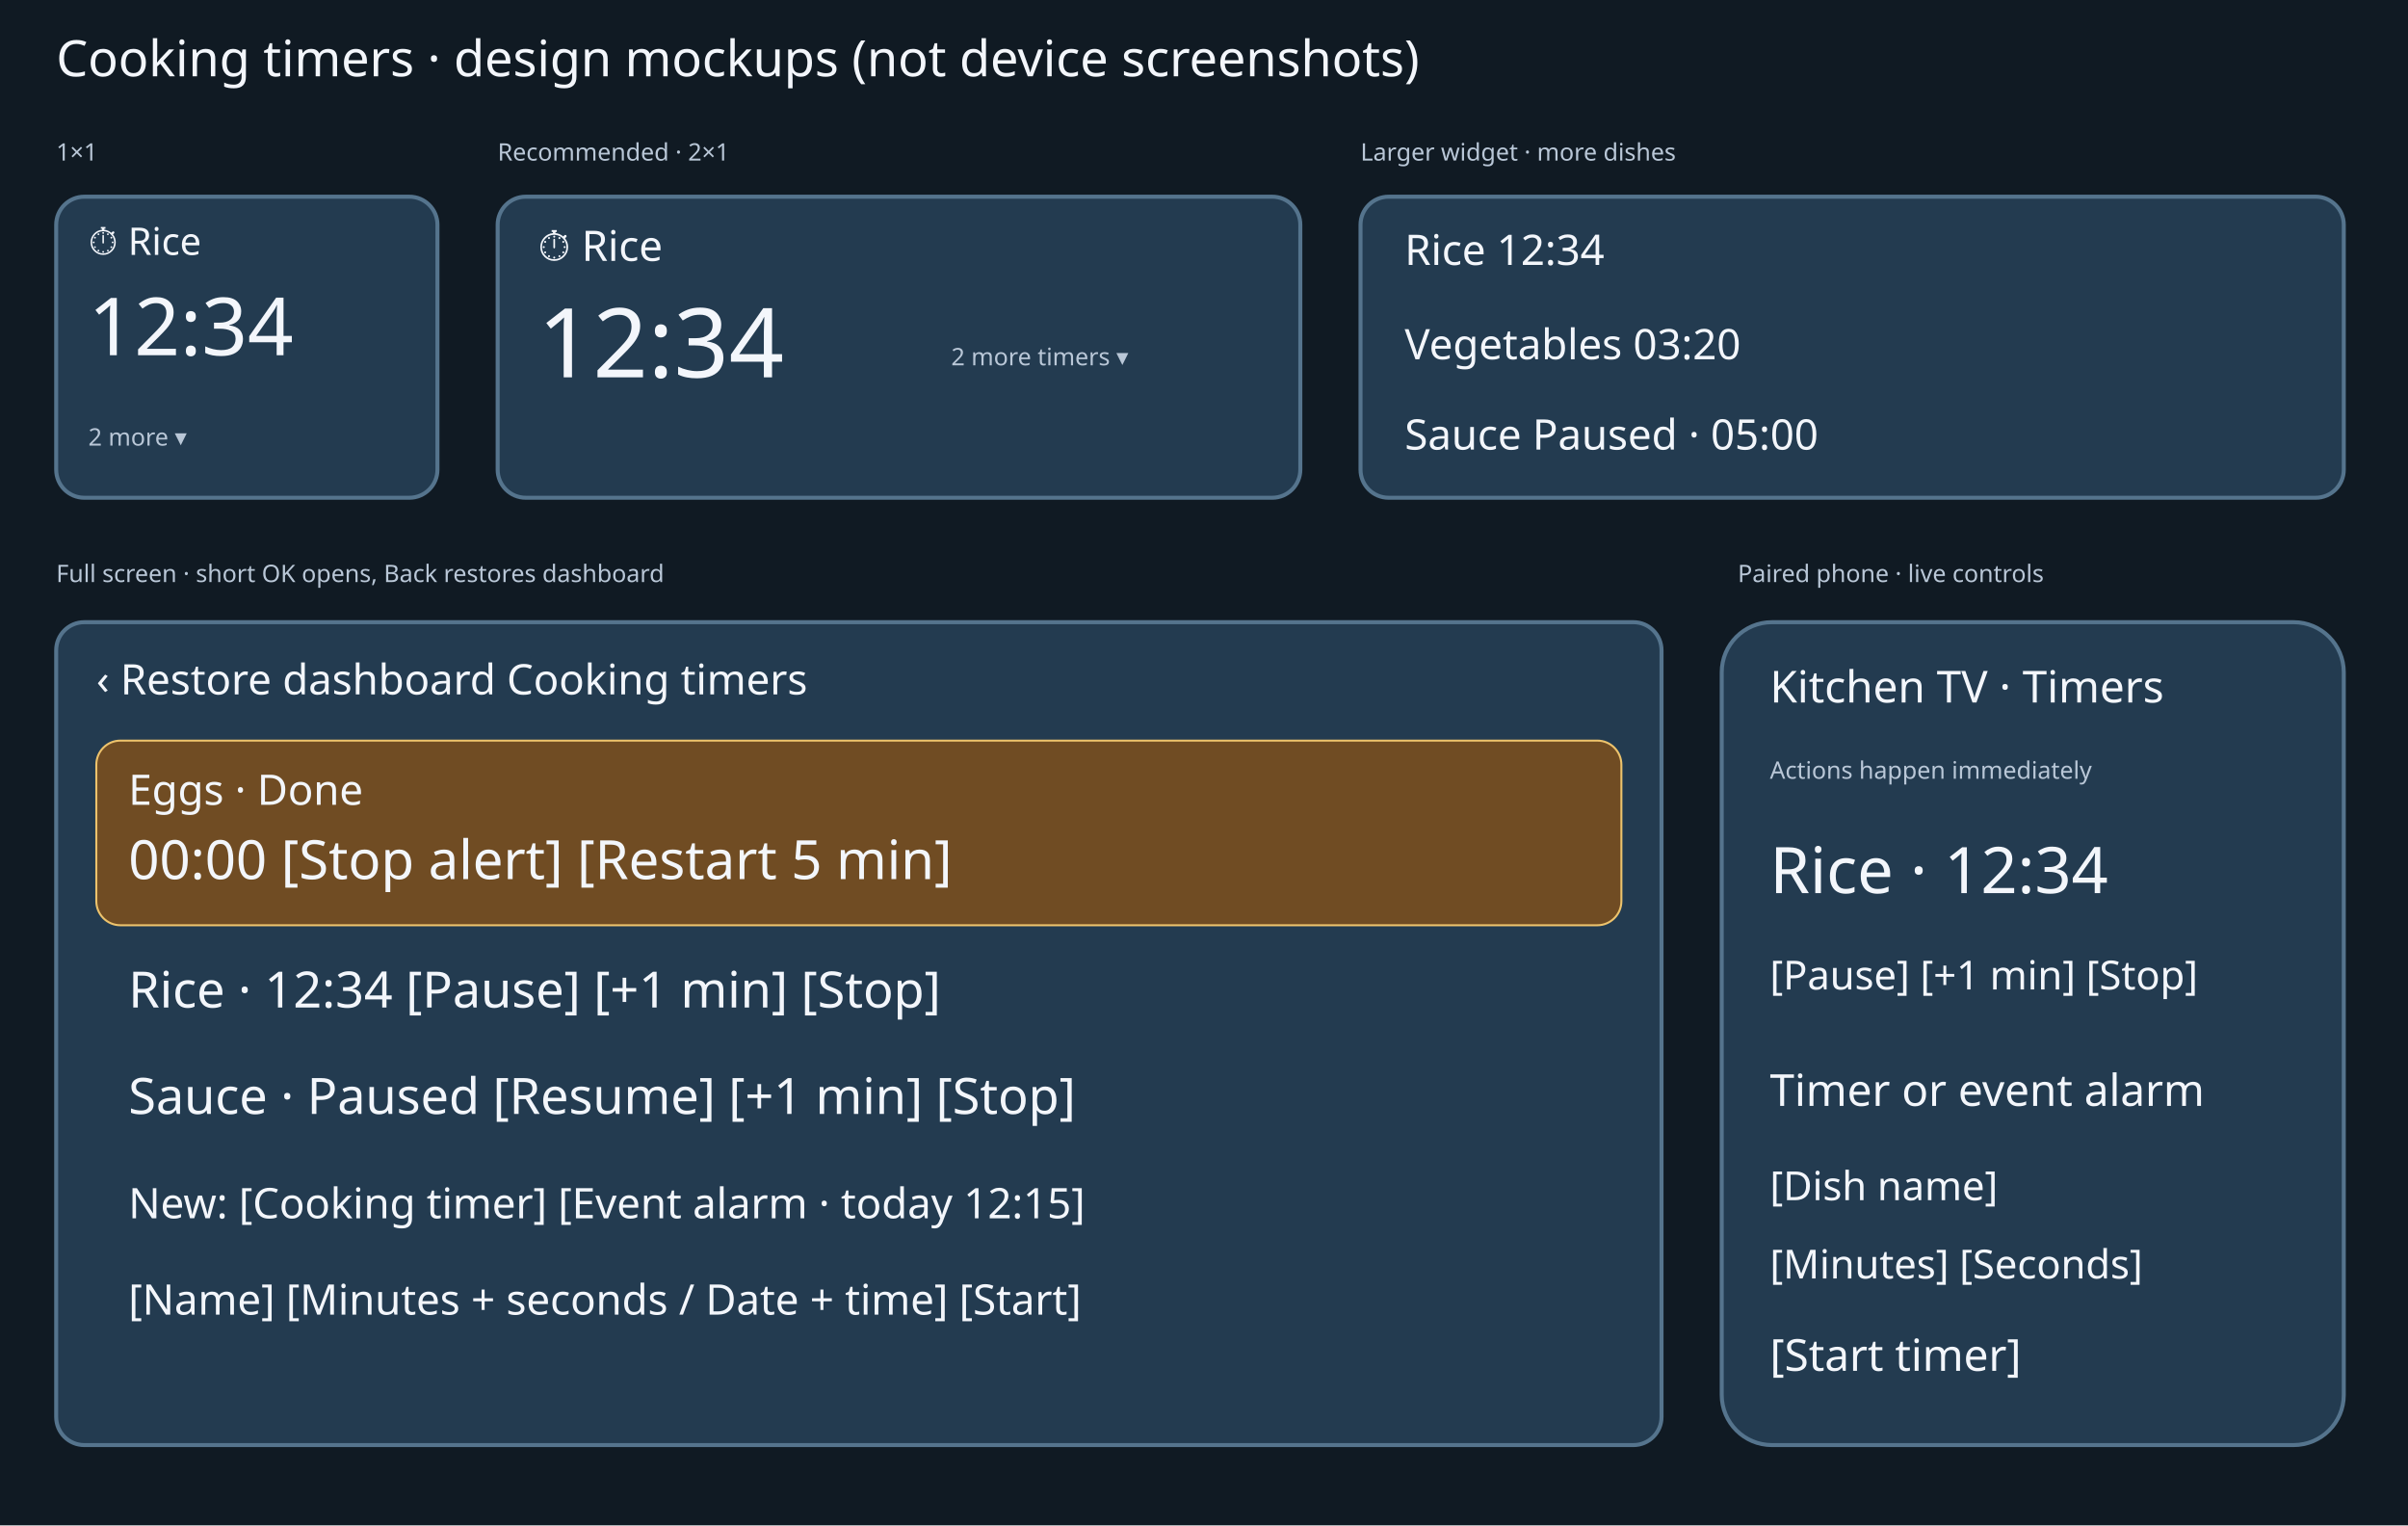
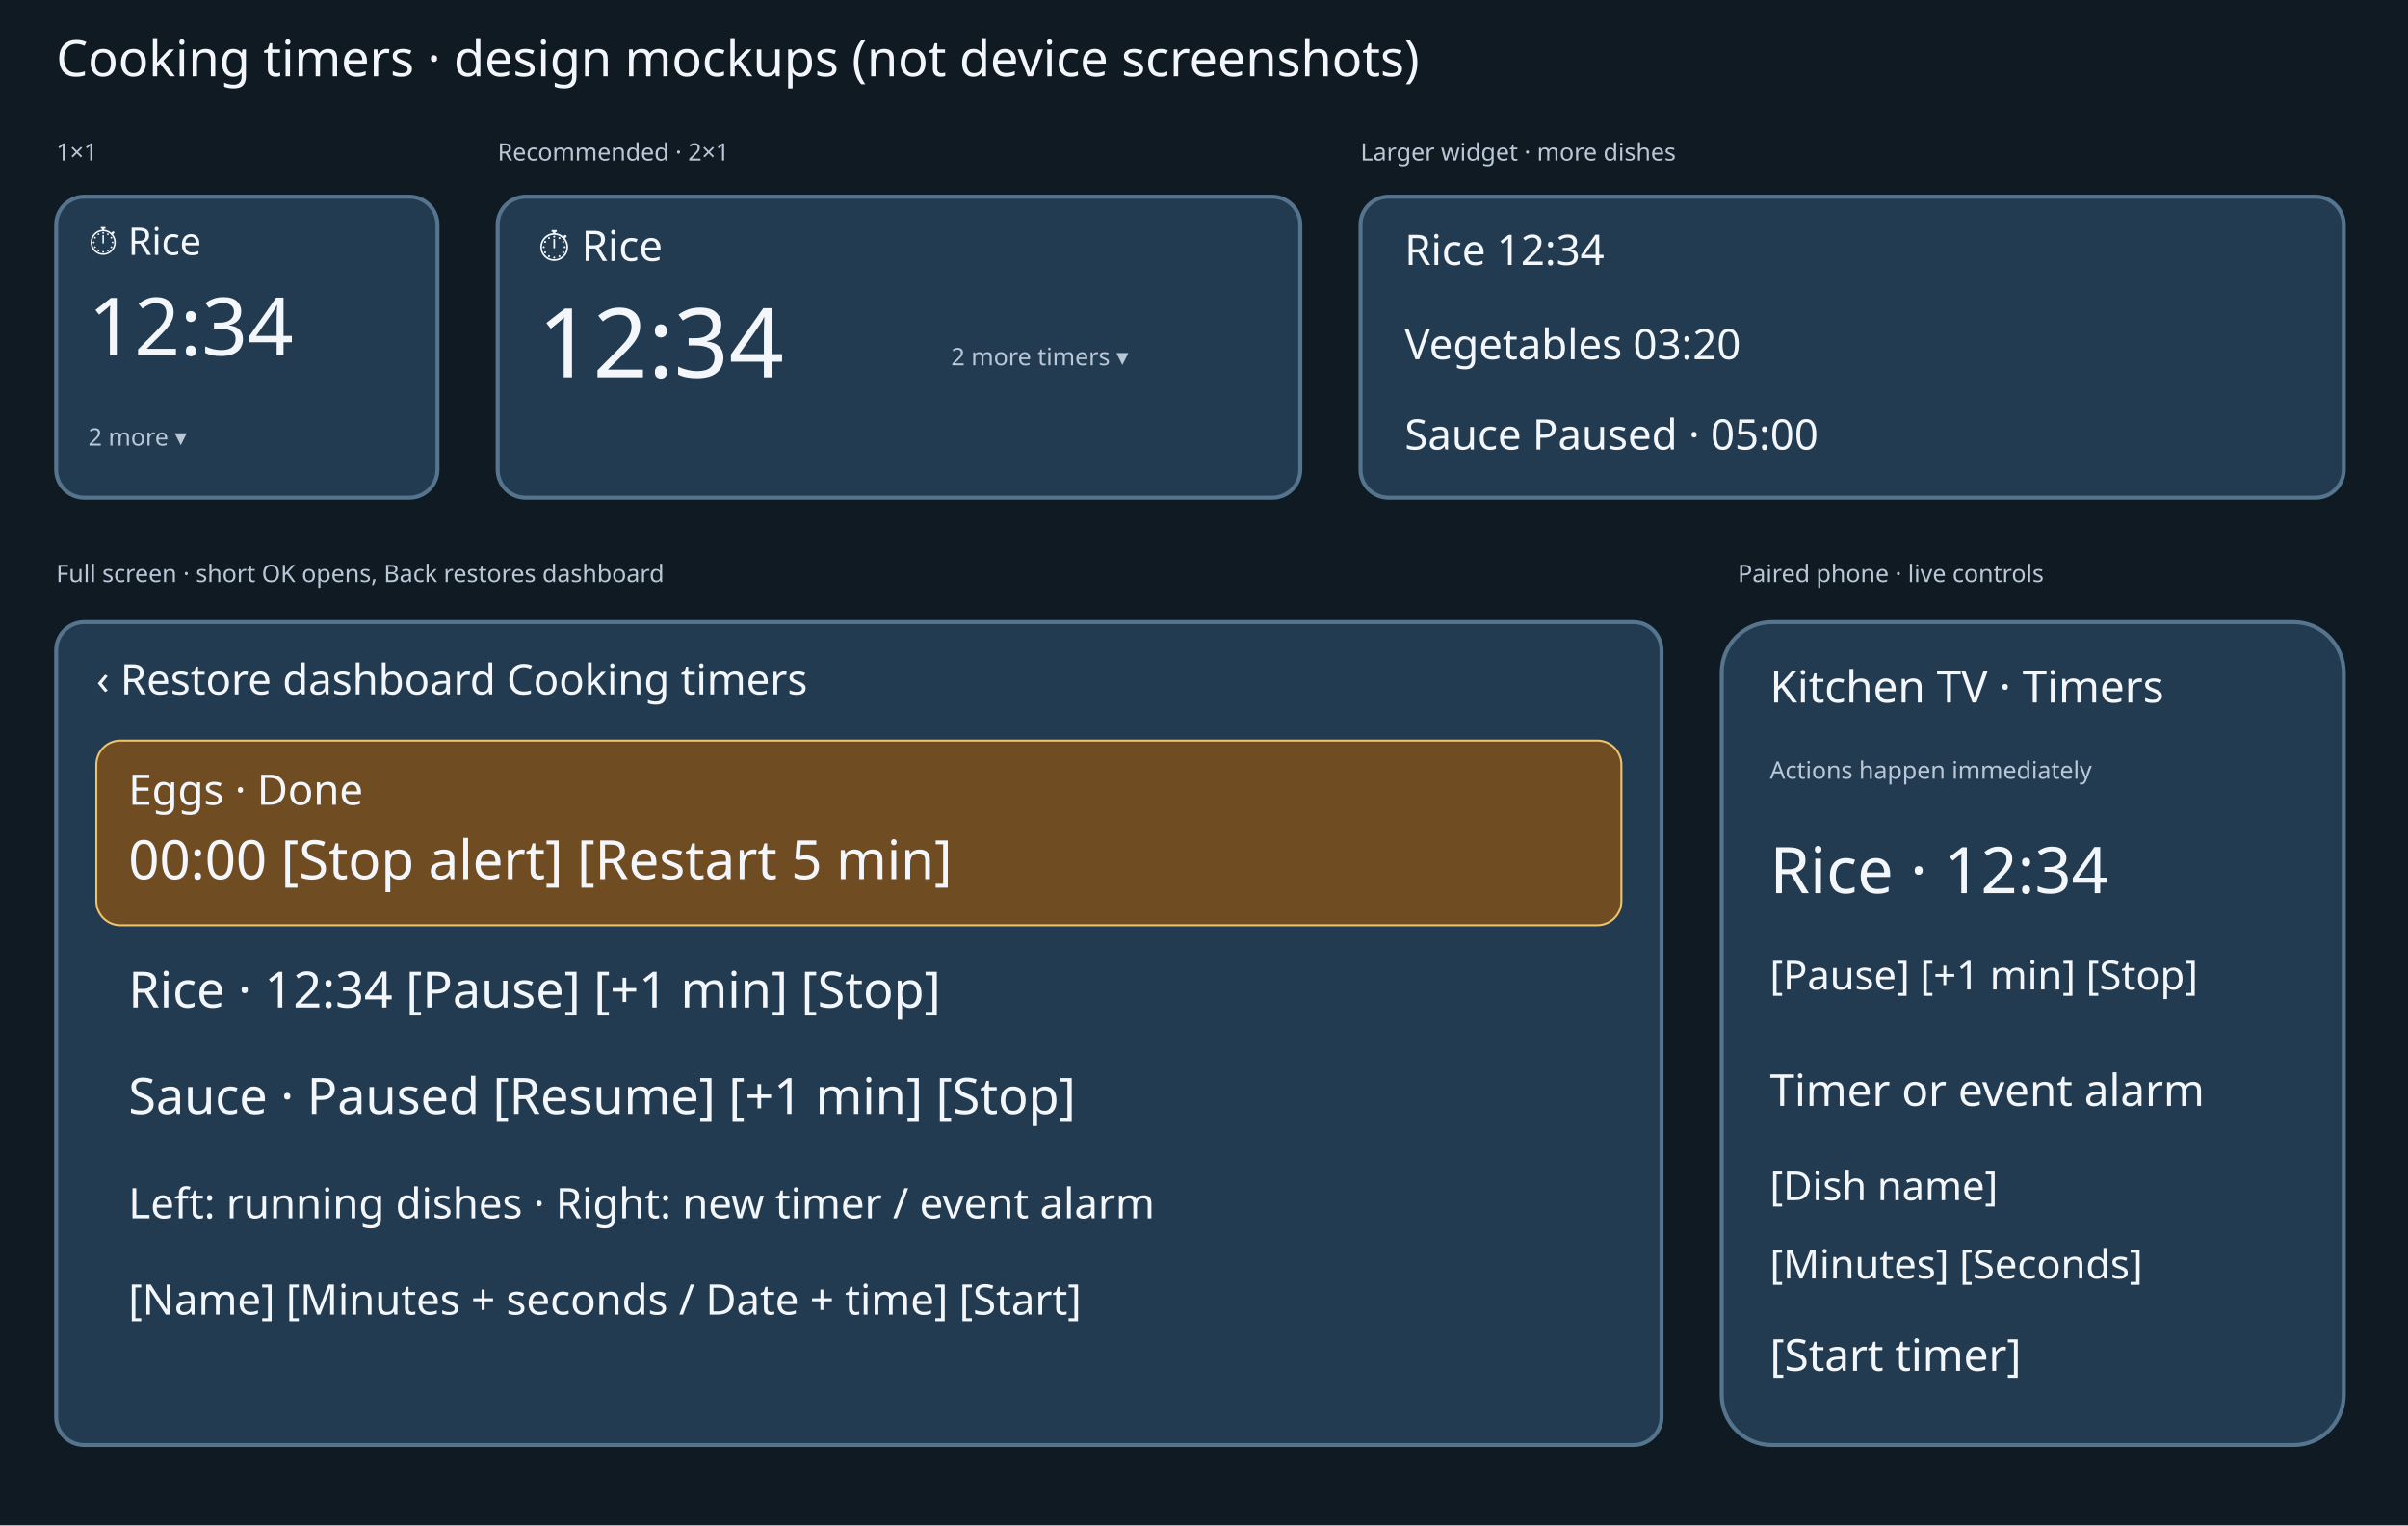
<svg xmlns="http://www.w3.org/2000/svg" width="1200" height="760" viewBox="0 0 1200 760">
  <style>text{fill:#f3f6fb;font-family:sans-serif} .muted{fill:#b9c7d7}.card{fill:#233b50;stroke:#55748d;stroke-width:2}.btn{fill:#385874;stroke:#809bb1} .done{fill:#704c23;stroke:#edc36c}</style>
  <rect width="1200" height="760" fill="#101a23" />
  <text x="28" y="38" font-size="25">Cooking timers · design mockups (not device screenshots)</text>
  <text x="28" y="80" class="muted">1×1</text>
  <rect x="28" y="98" width="190" height="150" rx="14" class="card" />
  <text x="44" y="127" font-size="19">⏱ Rice</text>
  <text x="44" y="177" font-size="40">12:34</text>
  <text x="44" y="222" class="muted">2 more ▾</text>
  <text x="248" y="80" class="muted">Recommended · 2×1</text>
  <rect x="248" y="98" width="400" height="150" rx="14" class="card" />
  <text x="268" y="130" font-size="21">⏱ Rice</text>
  <text x="268" y="188" font-size="48">12:34</text>
  <text x="474" y="182" class="muted">2 more timers ▾</text>
  <text x="678" y="80" class="muted">Larger widget · more dishes</text>
  <rect x="678" y="98" width="490" height="150" rx="14" class="card" />
  <text x="700" y="132" font-size="21">Rice                      12:34</text>
  <text x="700" y="179" font-size="21">Vegetables            03:20</text>
  <text x="700" y="224" font-size="21">Sauce                     Paused · 05:00</text>
  <text x="28" y="290" class="muted">Full screen · short OK opens, Back restores dashboard</text>
  <rect x="28" y="310" width="800" height="410" rx="14" class="card" />
  <text x="48" y="346" font-size="21">‹ Restore dashboard                 Cooking timers</text>
  <rect x="48" y="369" width="760" height="92" rx="12" class="done" />
  <text x="64" y="401" font-size="21">Eggs · Done</text>
  <text x="64" y="438" font-size="27">00:00       [Stop alert]     [Restart 5 min]</text>
  <text x="64" y="502" font-size="25">Rice · 12:34       [Pause]     [+1 min]     [Stop]</text>
  <text x="64" y="555" font-size="25">Sauce · Paused   [Resume]  [+1 min]     [Stop]</text>
-   <text x="64" y="607" font-size="21">New: [Cooking timer] [Event alarm · today 12:15]</text>
+   <text x="64" y="607" font-size="21">Left: running dishes · Right: new timer / event alarm</text>
  <text x="64" y="655" font-size="21">[Name]   [Minutes + seconds / Date + time]   [Start]</text>
  <text x="866" y="290" class="muted">Paired phone · live controls</text>
  <rect x="858" y="310" width="310" height="410" rx="25" class="card" />
  <text x="882" y="350" font-size="22">Kitchen TV · Timers</text>
  <text x="882" y="388" class="muted">Actions happen immediately</text>
  <text x="882" y="445" font-size="32">Rice · 12:34</text>
  <text x="882" y="493" font-size="20">[Pause]   [+1 min]   [Stop]</text>
  <text x="882" y="551" font-size="22">Timer or event alarm</text>
  <text x="882" y="598" font-size="20">[Dish name]</text>
  <text x="882" y="637" font-size="20">[Minutes]   [Seconds]</text>
  <text x="882" y="683" font-size="22">[Start timer]</text>
</svg>
